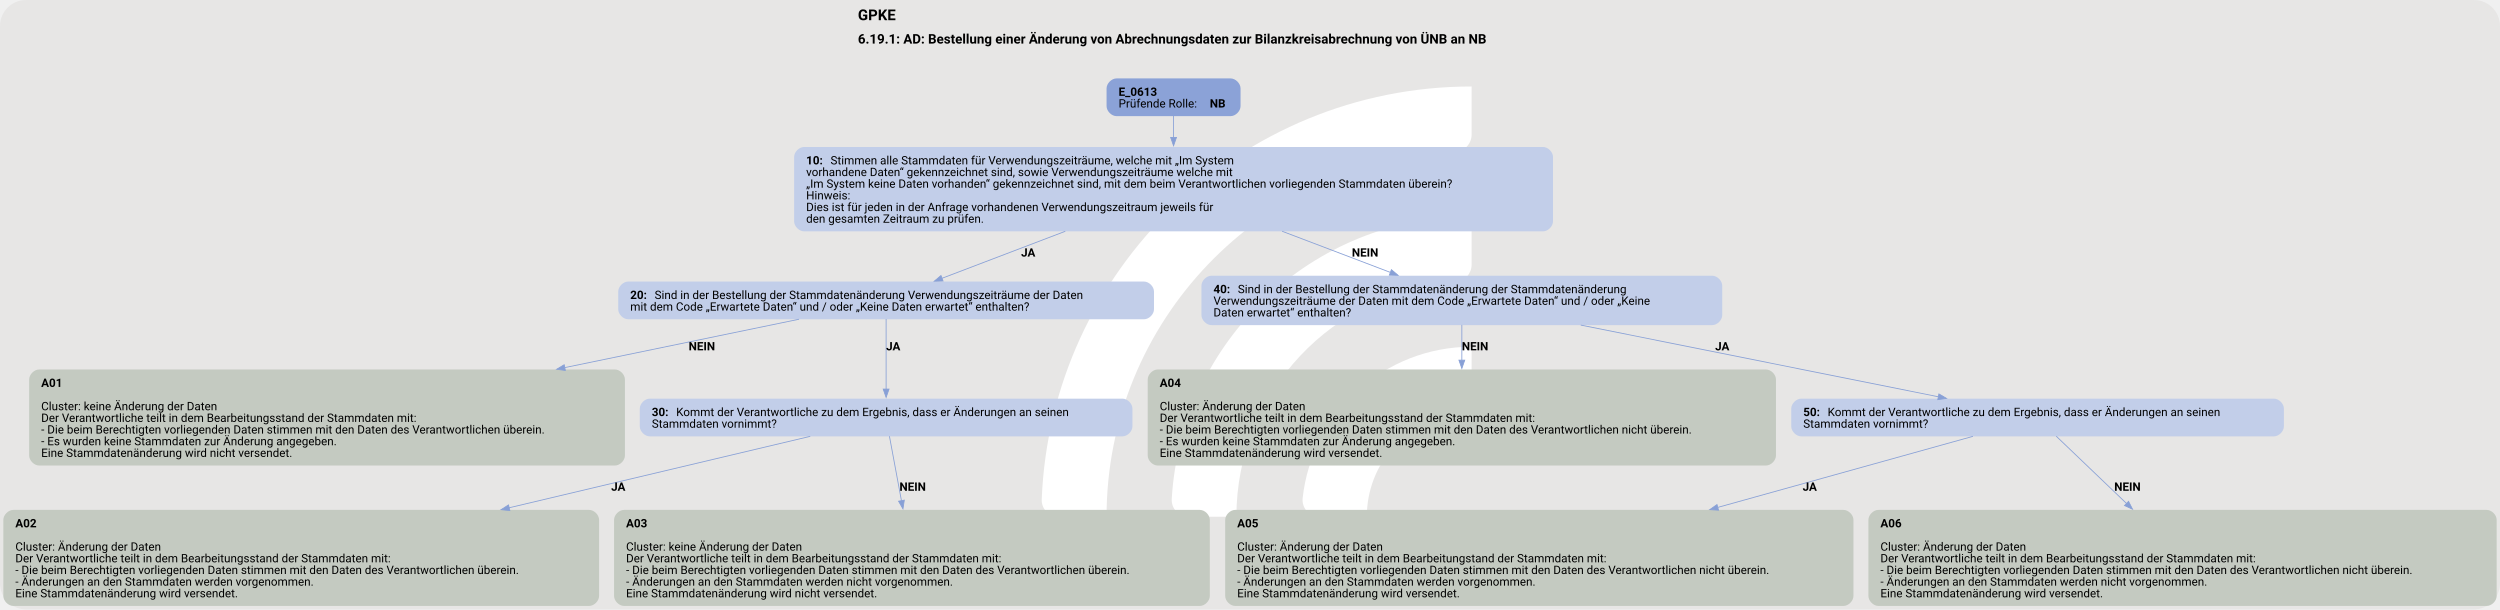
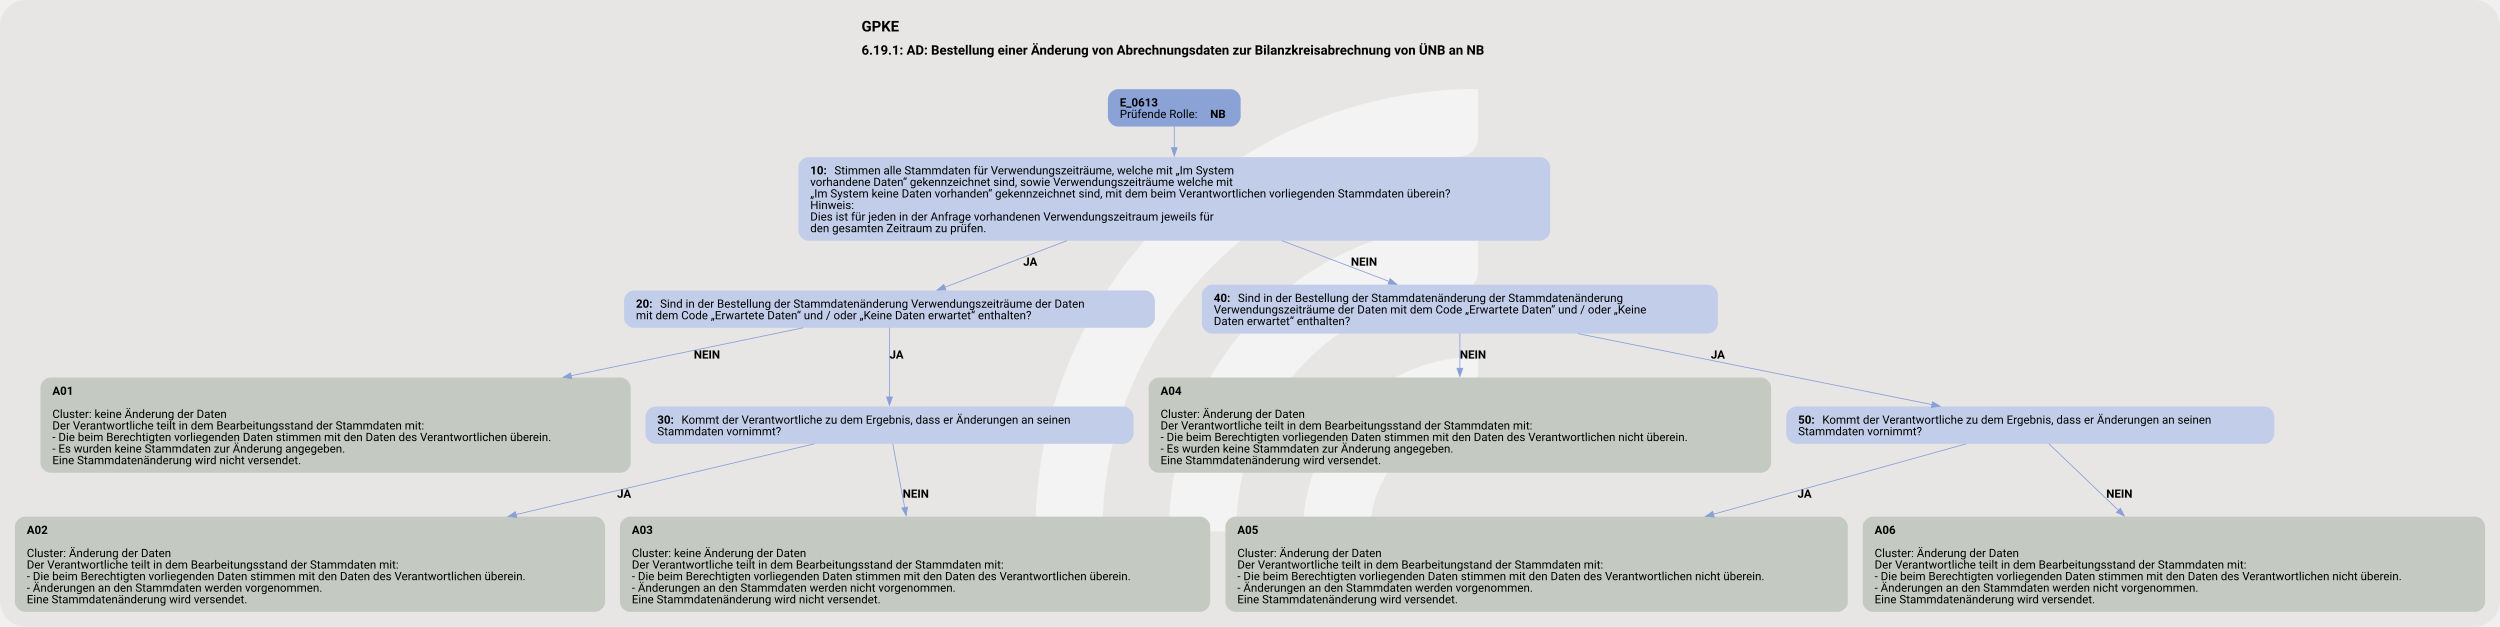
- <svg xmlns="http://www.w3.org/2000/svg" version="1.1" width="1920.0px" viewBox="0 0 1920.0 468.0" height="468.0px">
+ <svg xmlns="http://www.w3.org/2000/svg" version="1.1" width="1920.0px" viewBox="0 0 1920.0 481.333" height="481.333px">
  <g>
-     <svg version="1.1" width="1920.0px" viewBox="0 0 1920.0 468.0" height="468.0px">
-       <rect fill="#e7e6e5" x="0" y="0" width="1920.0" height="468.0" rx="20" ry="20" />
+     <svg version="1.1" width="1920.0px" viewBox="0 0 1920.0 481.333" height="481.333px">
+       <rect fill="#e7e6e5" x="0" y="0" width="1920.0" height="481.333" rx="20" ry="20" />
      <g>
-         <g transform="translate(769.1493, 46.8) scale(1 1) translate(0, 0) scale(0.6589693 0.6589693) ">
+         <g transform="translate(763.712, 48.13333) scale(1 1) translate(0, 0) scale(0.6777434 0.6777434) ">
          <defs>
-             <style>.cls-1{fill:#fff;}</style>
+             <style>.cls-1{fill:#ffffff88;}</style>
          </defs>
          <path class="cls-1" d="M122.44,531.2h-56.1c-11,0-19.9-9.12-19.46-20.11C57.47,243.89,278.15,29.78,547.91,29.78v56.02c0,10.98-8.69,19.89-19.66,20.39-225.51,10.31-405.8,197-405.8,425Z" />
          <path class="cls-1" d="M273.78,531.2h-55.93c-11.23,0-20.09-9.48-19.43-20.69,10.74-183.44,163.39-329.39,349.48-329.39v56.26c0,10.71-8.27,19.62-18.96,20.35-142.35,9.77-255.17,128.69-255.17,273.46Z" />
          <path class="cls-1" d="M425.77,531.2h-55.45c-11.65,0-20.6-10.17-19.33-21.75,10.87-99.03,95.03-176.34,196.92-176.34v57.01c0,10.05-7.28,18.75-17.23,20.16-59.22,8.4-104.91,59.42-104.91,120.92Z" />
        </g>
-         <svg width="1440pt" height="351pt" viewBox="0.00 0.00 1440.00 350.89">
-           <g id="graph0" class="graph" transform="scale(0.479912 0.479912) rotate(0) translate(4 727.15)">
+         <svg width="1440pt" height="361pt" viewBox="0.00 0.00 1440.00 360.96">
+           <g id="graph0" class="graph" transform="scale(0.475475 0.475475) rotate(0) translate(18 741.15)">
            <text text-anchor="start" x="1025.65" y="-703.05" font-family="Roboto, sans-serif" font-weight="bold" font-size="18.00">GPKE</text>
            <text text-anchor="start" x="1025.65" y="-674.95" font-family="Roboto, sans-serif" font-weight="bold" font-size="16.00">6.19.1: AD: Bestellung einer Änderung von Abrechnungsdaten zur Bilanzkreisabrechnung von ÜNB an NB</text>
            <g id="node1" class="node">
              <path fill="#8ba2d7" stroke="black" stroke-width="0" d="M1472.93,-633.15C1472.93,-633.15 1336.12,-633.15 1336.12,-633.15 1330.12,-633.15 1324.12,-627.15 1324.12,-621.15 1324.12,-621.15 1324.12,-599.87 1324.12,-599.87 1324.12,-593.87 1330.12,-587.87 1336.12,-587.87 1336.12,-587.87 1472.93,-587.87 1472.93,-587.87 1478.93,-587.87 1484.93,-593.87 1484.93,-599.87 1484.93,-599.87 1484.93,-621.15 1484.93,-621.15 1484.93,-627.15 1478.93,-633.15 1472.93,-633.15" />
              <text text-anchor="start" x="1338.53" y="-612.21" font-family="Roboto, sans-serif" font-weight="bold" font-size="14.00">E_0613</text>
              <text text-anchor="start" x="1338.53" y="-598.21" font-family="Roboto, sans-serif" font-size="14.00">Prüfende Rolle: </text>
              <text text-anchor="start" x="1448.03" y="-598.21" font-family="Roboto, sans-serif" font-weight="bold" font-size="14.00">NB</text>
            </g>
            <g id="node2" class="node">
              <path fill="#c2cee9" stroke="black" stroke-width="0" d="M1847.93,-550.87C1847.93,-550.87 961.13,-550.87 961.13,-550.87 955.13,-550.87 949.13,-544.87 949.13,-538.87 949.13,-538.87 949.13,-461.59 949.13,-461.59 949.13,-455.59 955.13,-449.59 961.13,-449.59 961.13,-449.59 1847.93,-449.59 1847.93,-449.59 1853.93,-449.59 1859.93,-455.59 1859.93,-461.59 1859.93,-461.59 1859.93,-538.87 1859.93,-538.87 1859.93,-544.87 1853.93,-550.87 1847.93,-550.87" />
              <text text-anchor="start" x="963.53" y="-529.93" font-family="Roboto, sans-serif" font-weight="bold" font-size="14.00">10: </text>
              <text text-anchor="start" x="992.78" y="-529.93" font-family="Roboto, sans-serif" font-size="14.00">Stimmen alle Stammdaten für Verwendungszeiträume, welche mit „Im System</text>
              <text text-anchor="start" x="963.53" y="-515.93" font-family="Roboto, sans-serif" font-size="14.00">vorhandene Daten“ gekennzeichnet sind, sowie Verwendungszeiträume welche mit</text>
              <text text-anchor="start" x="963.53" y="-501.93" font-family="Roboto, sans-serif" font-size="14.00">„Im System keine Daten vorhanden“ gekennzeichnet sind, mit dem beim Verantwortlichen vorliegenden Stammdaten überein?</text>
              <text text-anchor="start" x="963.53" y="-487.93" font-family="Roboto, sans-serif" font-size="14.00">Hinweis:</text>
              <text text-anchor="start" x="963.53" y="-473.93" font-family="Roboto, sans-serif" font-size="14.00">Dies ist für jeden in der Anfrage vorhandenen Verwendungszeitraum jeweils für</text>
              <text text-anchor="start" x="963.53" y="-459.93" font-family="Roboto, sans-serif" font-size="14.00">den gesamten Zeitraum zu prüfen.</text>
            </g>
            <g id="edge1" class="edge">
              <path fill="none" stroke="#88a0d6" d="M1404.53,-588.12C1404.53,-580.49 1404.53,-571.48 1404.53,-562.2" />
              <polygon fill="#88a0d6" stroke="#88a0d6" points="1408.03,-562.33 1404.53,-552.33 1401.03,-562.33 1408.03,-562.33" />
            </g>
            <g id="node3" class="node">
              <path fill="#c2cee9" stroke="black" stroke-width="0" d="M1369.05,-389.34C1369.05,-389.34 750,-389.34 750,-389.34 744,-389.34 738,-383.34 738,-377.34 738,-377.34 738,-356.06 738,-356.06 738,-350.06 744,-344.06 750,-344.06 750,-344.06 1369.05,-344.06 1369.05,-344.06 1375.05,-344.06 1381.05,-350.06 1381.05,-356.06 1381.05,-356.06 1381.05,-377.34 1381.05,-377.34 1381.05,-383.34 1375.05,-389.34 1369.05,-389.34" />
              <text text-anchor="start" x="752.4" y="-368.4" font-family="Roboto, sans-serif" font-weight="bold" font-size="14.00">20: </text>
              <text text-anchor="start" x="781.65" y="-368.4" font-family="Roboto, sans-serif" font-size="14.00">Sind in der Bestellung der Stammdatenänderung Verwendungszeiträume der Daten</text>
              <text text-anchor="start" x="752.4" y="-354.4" font-family="Roboto, sans-serif" font-size="14.00">mit dem Code „Erwartete Daten“ und / oder „Keine Daten erwartet“ enthalten?</text>
            </g>
            <g id="edge2" class="edge">
              <path fill="none" stroke="#88a0d6" d="M1274.59,-449.69C1224.16,-430.47 1168.55,-409.27 1126.52,-393.24" />
              <polygon fill="#88a0d6" stroke="#88a0d6" points="1127.86,-390.01 1117.27,-389.72 1125.37,-396.55 1127.86,-390.01" />
              <text text-anchor="start" x="1221.53" y="-419.29" font-family="Roboto, sans-serif" font-weight="bold" font-size="14.00">JA</text>
            </g>
            <g id="node8" class="node">
              <path fill="#c2cee9" stroke="black" stroke-width="0" d="M2051.05,-396.34C2051.05,-396.34 1450,-396.34 1450,-396.34 1444,-396.34 1438,-390.34 1438,-384.34 1438,-384.34 1438,-349.06 1438,-349.06 1438,-343.06 1444,-337.06 1450,-337.06 1450,-337.06 2051.05,-337.06 2051.05,-337.06 2057.05,-337.06 2063.05,-343.06 2063.05,-349.06 2063.05,-349.06 2063.05,-384.34 2063.05,-384.34 2063.05,-390.34 2057.05,-396.34 2051.05,-396.34" />
              <text text-anchor="start" x="1452.4" y="-375.4" font-family="Roboto, sans-serif" font-weight="bold" font-size="14.00">40: </text>
              <text text-anchor="start" x="1481.65" y="-375.4" font-family="Roboto, sans-serif" font-size="14.00">Sind in der Bestellung der Stammdatenänderung der Stammdatenänderung</text>
              <text text-anchor="start" x="1452.4" y="-361.4" font-family="Roboto, sans-serif" font-size="14.00">Verwendungszeiträume der Daten mit dem Code „Erwartete Daten“ und / oder „Keine</text>
              <text text-anchor="start" x="1452.4" y="-347.4" font-family="Roboto, sans-serif" font-size="14.00">Daten erwartet“ enthalten?</text>
            </g>
            <g id="edge3" class="edge">
              <path fill="none" stroke="#88a0d6" d="M1534.84,-449.69C1578.36,-433.15 1625.72,-415.14 1664.95,-400.23" />
              <polygon fill="#88a0d6" stroke="#88a0d6" points="1666,-403.58 1674.11,-396.75 1663.52,-397.03 1666,-403.58" />
              <text text-anchor="start" x="1618.53" y="-419.29" font-family="Roboto, sans-serif" font-weight="bold" font-size="14.00">NEIN</text>
            </g>
            <g id="node4" class="node">
              <path fill="#c4cac1" stroke="black" stroke-width="0" d="M734.05,-283.81C734.05,-283.81 43,-283.81 43,-283.81 37,-283.81 31,-277.81 31,-271.81 31,-271.81 31,-180.53 31,-180.53 31,-174.53 37,-168.53 43,-168.53 43,-168.53 734.05,-168.53 734.05,-168.53 740.05,-168.53 746.05,-174.53 746.05,-180.53 746.05,-180.53 746.05,-271.81 746.05,-271.81 746.05,-277.81 740.05,-283.81 734.05,-283.81" />
              <text text-anchor="start" x="45.4" y="-262.87" font-family="Roboto, sans-serif" font-weight="bold" font-size="14.00">A01</text>
              <text text-anchor="start" x="45.4" y="-234.87" font-family="Roboto, sans-serif" font-size="14.00">Cluster: keine Änderung der Daten</text>
              <text text-anchor="start" x="45.4" y="-220.87" font-family="Roboto, sans-serif" font-size="14.00">Der Verantwortliche teilt in dem Bearbeitungsstand der Stammdaten mit:</text>
              <text text-anchor="start" x="45.4" y="-206.87" font-family="Roboto, sans-serif" font-size="14.00">- Die beim Berechtigten vorliegenden Daten stimmen mit den Daten des Verantwortlichen überein.</text>
              <text text-anchor="start" x="45.4" y="-192.87" font-family="Roboto, sans-serif" font-size="14.00">- Es wurden keine Stammdaten zur Änderung angegeben.</text>
              <text text-anchor="start" x="45.4" y="-178.87" font-family="Roboto, sans-serif" font-size="14.00">Eine Stammdatenänderung wird nicht versendet.</text>
            </g>
            <g id="edge4" class="edge">
              <path fill="none" stroke="#88a0d6" d="M955.05,-344.13C879.51,-328.54 773.61,-306.67 673.78,-286.06" />
              <polygon fill="#88a0d6" stroke="#88a0d6" points="674.56,-282.65 664.06,-284.05 673.14,-289.5 674.56,-282.65" />
              <text text-anchor="start" x="822.52" y="-306.76" font-family="Roboto, sans-serif" font-weight="bold" font-size="14.00">NEIN</text>
            </g>
            <g id="node5" class="node">
              <path fill="#c2cee9" stroke="black" stroke-width="0" d="M1343.18,-248.81C1343.18,-248.81 775.88,-248.81 775.88,-248.81 769.88,-248.81 763.88,-242.81 763.88,-236.81 763.88,-236.81 763.88,-215.53 763.88,-215.53 763.88,-209.53 769.88,-203.53 775.88,-203.53 775.88,-203.53 1343.18,-203.53 1343.18,-203.53 1349.18,-203.53 1355.18,-209.53 1355.18,-215.53 1355.18,-215.53 1355.18,-236.81 1355.18,-236.81 1355.18,-242.81 1349.18,-248.81 1343.18,-248.81" />
              <text text-anchor="start" x="778.28" y="-227.87" font-family="Roboto, sans-serif" font-weight="bold" font-size="14.00">30: </text>
              <text text-anchor="start" x="807.53" y="-227.87" font-family="Roboto, sans-serif" font-size="14.00">Kommt der Verantwortliche zu dem Ergebnis, dass er Änderungen an seinen</text>
              <text text-anchor="start" x="778.28" y="-213.87" font-family="Roboto, sans-serif" font-size="14.00">Stammdaten vornimmt?</text>
            </g>
            <g id="edge5" class="edge">
              <path fill="none" stroke="#88a0d6" d="M1059.53,-344.36C1059.53,-321.85 1059.53,-286.1 1059.53,-260" />
              <polygon fill="#88a0d6" stroke="#88a0d6" points="1063.03,-260.28 1059.53,-250.28 1056.03,-260.28 1063.03,-260.28" />
              <text text-anchor="start" x="1059.53" y="-306.76" font-family="Roboto, sans-serif" font-weight="bold" font-size="14.00">JA</text>
            </g>
            <g id="node6" class="node">
              <path fill="#c4cac1" stroke="black" stroke-width="0" d="M703.05,-115.28C703.05,-115.28 12,-115.28 12,-115.28 6,-115.28 0,-109.28 0,-103.28 0,-103.28 0,-12 0,-12 0,-6 6,0 12,0 12,0 703.05,0 703.05,0 709.05,0 715.05,-6 715.05,-12 715.05,-12 715.05,-103.28 715.05,-103.28 715.05,-109.28 709.05,-115.28 703.05,-115.28" />
              <text text-anchor="start" x="14.4" y="-94.34" font-family="Roboto, sans-serif" font-weight="bold" font-size="14.00">A02</text>
              <text text-anchor="start" x="14.4" y="-66.34" font-family="Roboto, sans-serif" font-size="14.00">Cluster: Änderung der Daten</text>
              <text text-anchor="start" x="14.4" y="-52.34" font-family="Roboto, sans-serif" font-size="14.00">Der Verantwortliche teilt in dem Bearbeitungsstand der Stammdaten mit:</text>
              <text text-anchor="start" x="14.4" y="-38.34" font-family="Roboto, sans-serif" font-size="14.00">- Die beim Berechtigten vorliegenden Daten stimmen mit den Daten des Verantwortlichen überein.</text>
              <text text-anchor="start" x="14.4" y="-24.34" font-family="Roboto, sans-serif" font-size="14.00">- Änderungen an den Stammdaten werden vorgenommen.</text>
              <text text-anchor="start" x="14.4" y="-10.34" font-family="Roboto, sans-serif" font-size="14.00">Eine Stammdatenänderung wird versendet.</text>
            </g>
            <g id="edge6" class="edge">
              <path fill="none" stroke="#88a0d6" d="M968.47,-203.57C877.18,-181.91 732.51,-147.6 606.87,-117.79" />
              <polygon fill="#88a0d6" stroke="#88a0d6" points="607.94,-114.45 597.41,-115.55 606.33,-121.26 607.94,-114.45" />
              <text text-anchor="start" x="729.52" y="-138.23" font-family="Roboto, sans-serif" font-weight="bold" font-size="14.00">JA</text>
            </g>
            <g id="node7" class="node">
              <path fill="#c4cac1" stroke="black" stroke-width="0" d="M1436.05,-115.28C1436.05,-115.28 745,-115.28 745,-115.28 739,-115.28 733,-109.28 733,-103.28 733,-103.28 733,-12 733,-12 733,-6 739,0 745,0 745,0 1436.05,0 1436.05,0 1442.05,0 1448.05,-6 1448.05,-12 1448.05,-12 1448.05,-103.28 1448.05,-103.28 1448.05,-109.28 1442.05,-115.28 1436.05,-115.28" />
              <text text-anchor="start" x="747.4" y="-94.34" font-family="Roboto, sans-serif" font-weight="bold" font-size="14.00">A03</text>
              <text text-anchor="start" x="747.4" y="-66.34" font-family="Roboto, sans-serif" font-size="14.00">Cluster: keine Änderung der Daten</text>
              <text text-anchor="start" x="747.4" y="-52.34" font-family="Roboto, sans-serif" font-size="14.00">Der Verantwortliche teilt in dem Bearbeitungsstand der Stammdaten mit:</text>
              <text text-anchor="start" x="747.4" y="-38.34" font-family="Roboto, sans-serif" font-size="14.00">- Die beim Berechtigten vorliegenden Daten stimmen mit den Daten des Verantwortlichen überein.</text>
              <text text-anchor="start" x="747.4" y="-24.34" font-family="Roboto, sans-serif" font-size="14.00">- Änderungen an den Stammdaten werden nicht vorgenommen.</text>
              <text text-anchor="start" x="747.4" y="-10.34" font-family="Roboto, sans-serif" font-size="14.00">Eine Stammdatenänderung wird nicht versendet.</text>
            </g>
            <g id="edge7" class="edge">
              <path fill="none" stroke="#88a0d6" d="M1063.51,-203.74C1067.16,-184.13 1072.77,-154.03 1077.93,-126.33" />
              <polygon fill="#88a0d6" stroke="#88a0d6" points="1081.36,-127 1079.75,-116.53 1074.48,-125.72 1081.36,-127" />
              <text text-anchor="start" x="1075.53" y="-138.23" font-family="Roboto, sans-serif" font-weight="bold" font-size="14.00">NEIN</text>
            </g>
            <g id="node9" class="node">
              <path fill="#c4cac1" stroke="black" stroke-width="0" d="M2115.55,-283.81C2115.55,-283.81 1385.5,-283.81 1385.5,-283.81 1379.5,-283.81 1373.5,-277.81 1373.5,-271.81 1373.5,-271.81 1373.5,-180.53 1373.5,-180.53 1373.5,-174.53 1379.5,-168.53 1385.5,-168.53 1385.5,-168.53 2115.55,-168.53 2115.55,-168.53 2121.55,-168.53 2127.55,-174.53 2127.55,-180.53 2127.55,-180.53 2127.55,-271.81 2127.55,-271.81 2127.55,-277.81 2121.55,-283.81 2115.55,-283.81" />
              <text text-anchor="start" x="1387.9" y="-262.87" font-family="Roboto, sans-serif" font-weight="bold" font-size="14.00">A04</text>
              <text text-anchor="start" x="1387.9" y="-234.87" font-family="Roboto, sans-serif" font-size="14.00">Cluster: Änderung der Daten</text>
              <text text-anchor="start" x="1387.9" y="-220.87" font-family="Roboto, sans-serif" font-size="14.00">Der Verantwortliche teilt in dem Bearbeitungsstand der Stammdaten mit:</text>
              <text text-anchor="start" x="1387.9" y="-206.87" font-family="Roboto, sans-serif" font-size="14.00">- Die beim Berechtigten vorliegenden Daten stimmen mit den Daten des Verantwortlichen nicht überein.</text>
              <text text-anchor="start" x="1387.9" y="-192.87" font-family="Roboto, sans-serif" font-size="14.00">- Es wurden keine Stammdaten zur Änderung angegeben.</text>
              <text text-anchor="start" x="1387.9" y="-178.87" font-family="Roboto, sans-serif" font-size="14.00">Eine Stammdatenänderung wird versendet.</text>
            </g>
            <g id="edge8" class="edge">
              <path fill="none" stroke="#88a0d6" d="M1750.53,-337.33C1750.53,-324.97 1750.53,-309.9 1750.53,-294.92" />
              <polygon fill="#88a0d6" stroke="#88a0d6" points="1754.03,-295.04 1750.53,-285.04 1747.03,-295.04 1754.03,-295.04" />
              <text text-anchor="start" x="1750.53" y="-306.76" font-family="Roboto, sans-serif" font-weight="bold" font-size="14.00">NEIN</text>
            </g>
            <g id="node10" class="node">
              <path fill="#c2cee9" stroke="black" stroke-width="0" d="M2725.18,-248.81C2725.18,-248.81 2157.88,-248.81 2157.88,-248.81 2151.88,-248.81 2145.88,-242.81 2145.88,-236.81 2145.88,-236.81 2145.88,-215.53 2145.88,-215.53 2145.88,-209.53 2151.88,-203.53 2157.88,-203.53 2157.88,-203.53 2725.18,-203.53 2725.18,-203.53 2731.18,-203.53 2737.18,-209.53 2737.18,-215.53 2737.18,-215.53 2737.18,-236.81 2737.18,-236.81 2737.18,-242.81 2731.18,-248.81 2725.18,-248.81" />
              <text text-anchor="start" x="2160.28" y="-227.87" font-family="Roboto, sans-serif" font-weight="bold" font-size="14.00">50: </text>
              <text text-anchor="start" x="2189.53" y="-227.87" font-family="Roboto, sans-serif" font-size="14.00">Kommt der Verantwortliche zu dem Ergebnis, dass er Änderungen an seinen</text>
              <text text-anchor="start" x="2160.28" y="-213.87" font-family="Roboto, sans-serif" font-size="14.00">Stammdaten vornimmt?</text>
            </g>
            <g id="edge9" class="edge">
              <path fill="none" stroke="#88a0d6" d="M1893.28,-337.08C2020.23,-311.63 2203.68,-274.85 2322.77,-250.98" />
              <polygon fill="#88a0d6" stroke="#88a0d6" points="2323.13,-254.48 2332.25,-249.08 2321.76,-247.61 2323.13,-254.48" />
              <text text-anchor="start" x="2054.53" y="-306.76" font-family="Roboto, sans-serif" font-weight="bold" font-size="14.00">JA</text>
            </g>
            <g id="node11" class="node">
              <path fill="#c4cac1" stroke="black" stroke-width="0" d="M2208.55,-115.28C2208.55,-115.28 1478.5,-115.28 1478.5,-115.28 1472.5,-115.28 1466.5,-109.28 1466.5,-103.28 1466.5,-103.28 1466.5,-12 1466.5,-12 1466.5,-6 1472.5,0 1478.5,0 1478.5,0 2208.55,0 2208.55,0 2214.55,0 2220.55,-6 2220.55,-12 2220.55,-12 2220.55,-103.28 2220.55,-103.28 2220.55,-109.28 2214.55,-115.28 2208.55,-115.28" />
              <text text-anchor="start" x="1480.9" y="-94.34" font-family="Roboto, sans-serif" font-weight="bold" font-size="14.00">A05</text>
              <text text-anchor="start" x="1480.9" y="-66.34" font-family="Roboto, sans-serif" font-size="14.00">Cluster: Änderung der Daten</text>
              <text text-anchor="start" x="1480.9" y="-52.34" font-family="Roboto, sans-serif" font-size="14.00">Der Verantwortliche teilt in dem Bearbeitungstand der Stammdaten mit:</text>
              <text text-anchor="start" x="1480.9" y="-38.34" font-family="Roboto, sans-serif" font-size="14.00">- Die beim Berechtigten vorliegenden Daten stimmen mit den Daten des Verantwortlichen nicht überein.</text>
              <text text-anchor="start" x="1480.9" y="-24.34" font-family="Roboto, sans-serif" font-size="14.00">- Änderungen an den Stammdaten werden vorgenommen.</text>
              <text text-anchor="start" x="1480.9" y="-10.34" font-family="Roboto, sans-serif" font-size="14.00">Eine Stammdatenänderung wird versendet.</text>
            </g>
            <g id="edge10" class="edge">
              <path fill="none" stroke="#88a0d6" d="M2363.96,-203.57C2286.58,-182.02 2164.2,-147.94 2057.54,-118.24" />
              <polygon fill="#88a0d6" stroke="#88a0d6" points="2058.64,-114.91 2048.07,-115.6 2056.77,-121.66 2058.64,-114.91" />
              <text text-anchor="start" x="2159.53" y="-138.23" font-family="Roboto, sans-serif" font-weight="bold" font-size="14.00">JA</text>
            </g>
            <g id="node12" class="node">
              <path fill="#c4cac1" stroke="black" stroke-width="0" d="M2980.55,-115.28C2980.55,-115.28 2250.5,-115.28 2250.5,-115.28 2244.5,-115.28 2238.5,-109.28 2238.5,-103.28 2238.5,-103.28 2238.5,-12 2238.5,-12 2238.5,-6 2244.5,0 2250.5,0 2250.5,0 2980.55,0 2980.55,0 2986.55,0 2992.55,-6 2992.55,-12 2992.55,-12 2992.55,-103.28 2992.55,-103.28 2992.55,-109.28 2986.55,-115.28 2980.55,-115.28" />
              <text text-anchor="start" x="2252.9" y="-94.34" font-family="Roboto, sans-serif" font-weight="bold" font-size="14.00">A06</text>
              <text text-anchor="start" x="2252.9" y="-66.34" font-family="Roboto, sans-serif" font-size="14.00">Cluster: Änderung der Daten</text>
              <text text-anchor="start" x="2252.9" y="-52.34" font-family="Roboto, sans-serif" font-size="14.00">Der Verantwortliche teilt in dem Bearbeitungsstand der Stammdaten mit:</text>
              <text text-anchor="start" x="2252.9" y="-38.34" font-family="Roboto, sans-serif" font-size="14.00">- Die beim Berechtigten vorliegenden Daten stimmen mit den Daten des Verantwortlichen nicht überein.</text>
              <text text-anchor="start" x="2252.9" y="-24.34" font-family="Roboto, sans-serif" font-size="14.00">- Änderungen an den Stammdaten werden nicht vorgenommen.</text>
              <text text-anchor="start" x="2252.9" y="-10.34" font-family="Roboto, sans-serif" font-size="14.00">Eine Stammdatenänderung wird versendet.</text>
            </g>
            <g id="edge11" class="edge">
              <path fill="none" stroke="#88a0d6" d="M2463.92,-203.74C2485.32,-183.26 2518.67,-151.34 2548.65,-122.65" />
              <polygon fill="#88a0d6" stroke="#88a0d6" points="2550.69,-125.53 2555.5,-116.09 2545.85,-120.48 2550.69,-125.53" />
              <text text-anchor="start" x="2533.53" y="-138.23" font-family="Roboto, sans-serif" font-weight="bold" font-size="14.00">NEIN</text>
            </g>
          </g>
        </svg>
      </g>
    </svg>
  </g>
</svg>
